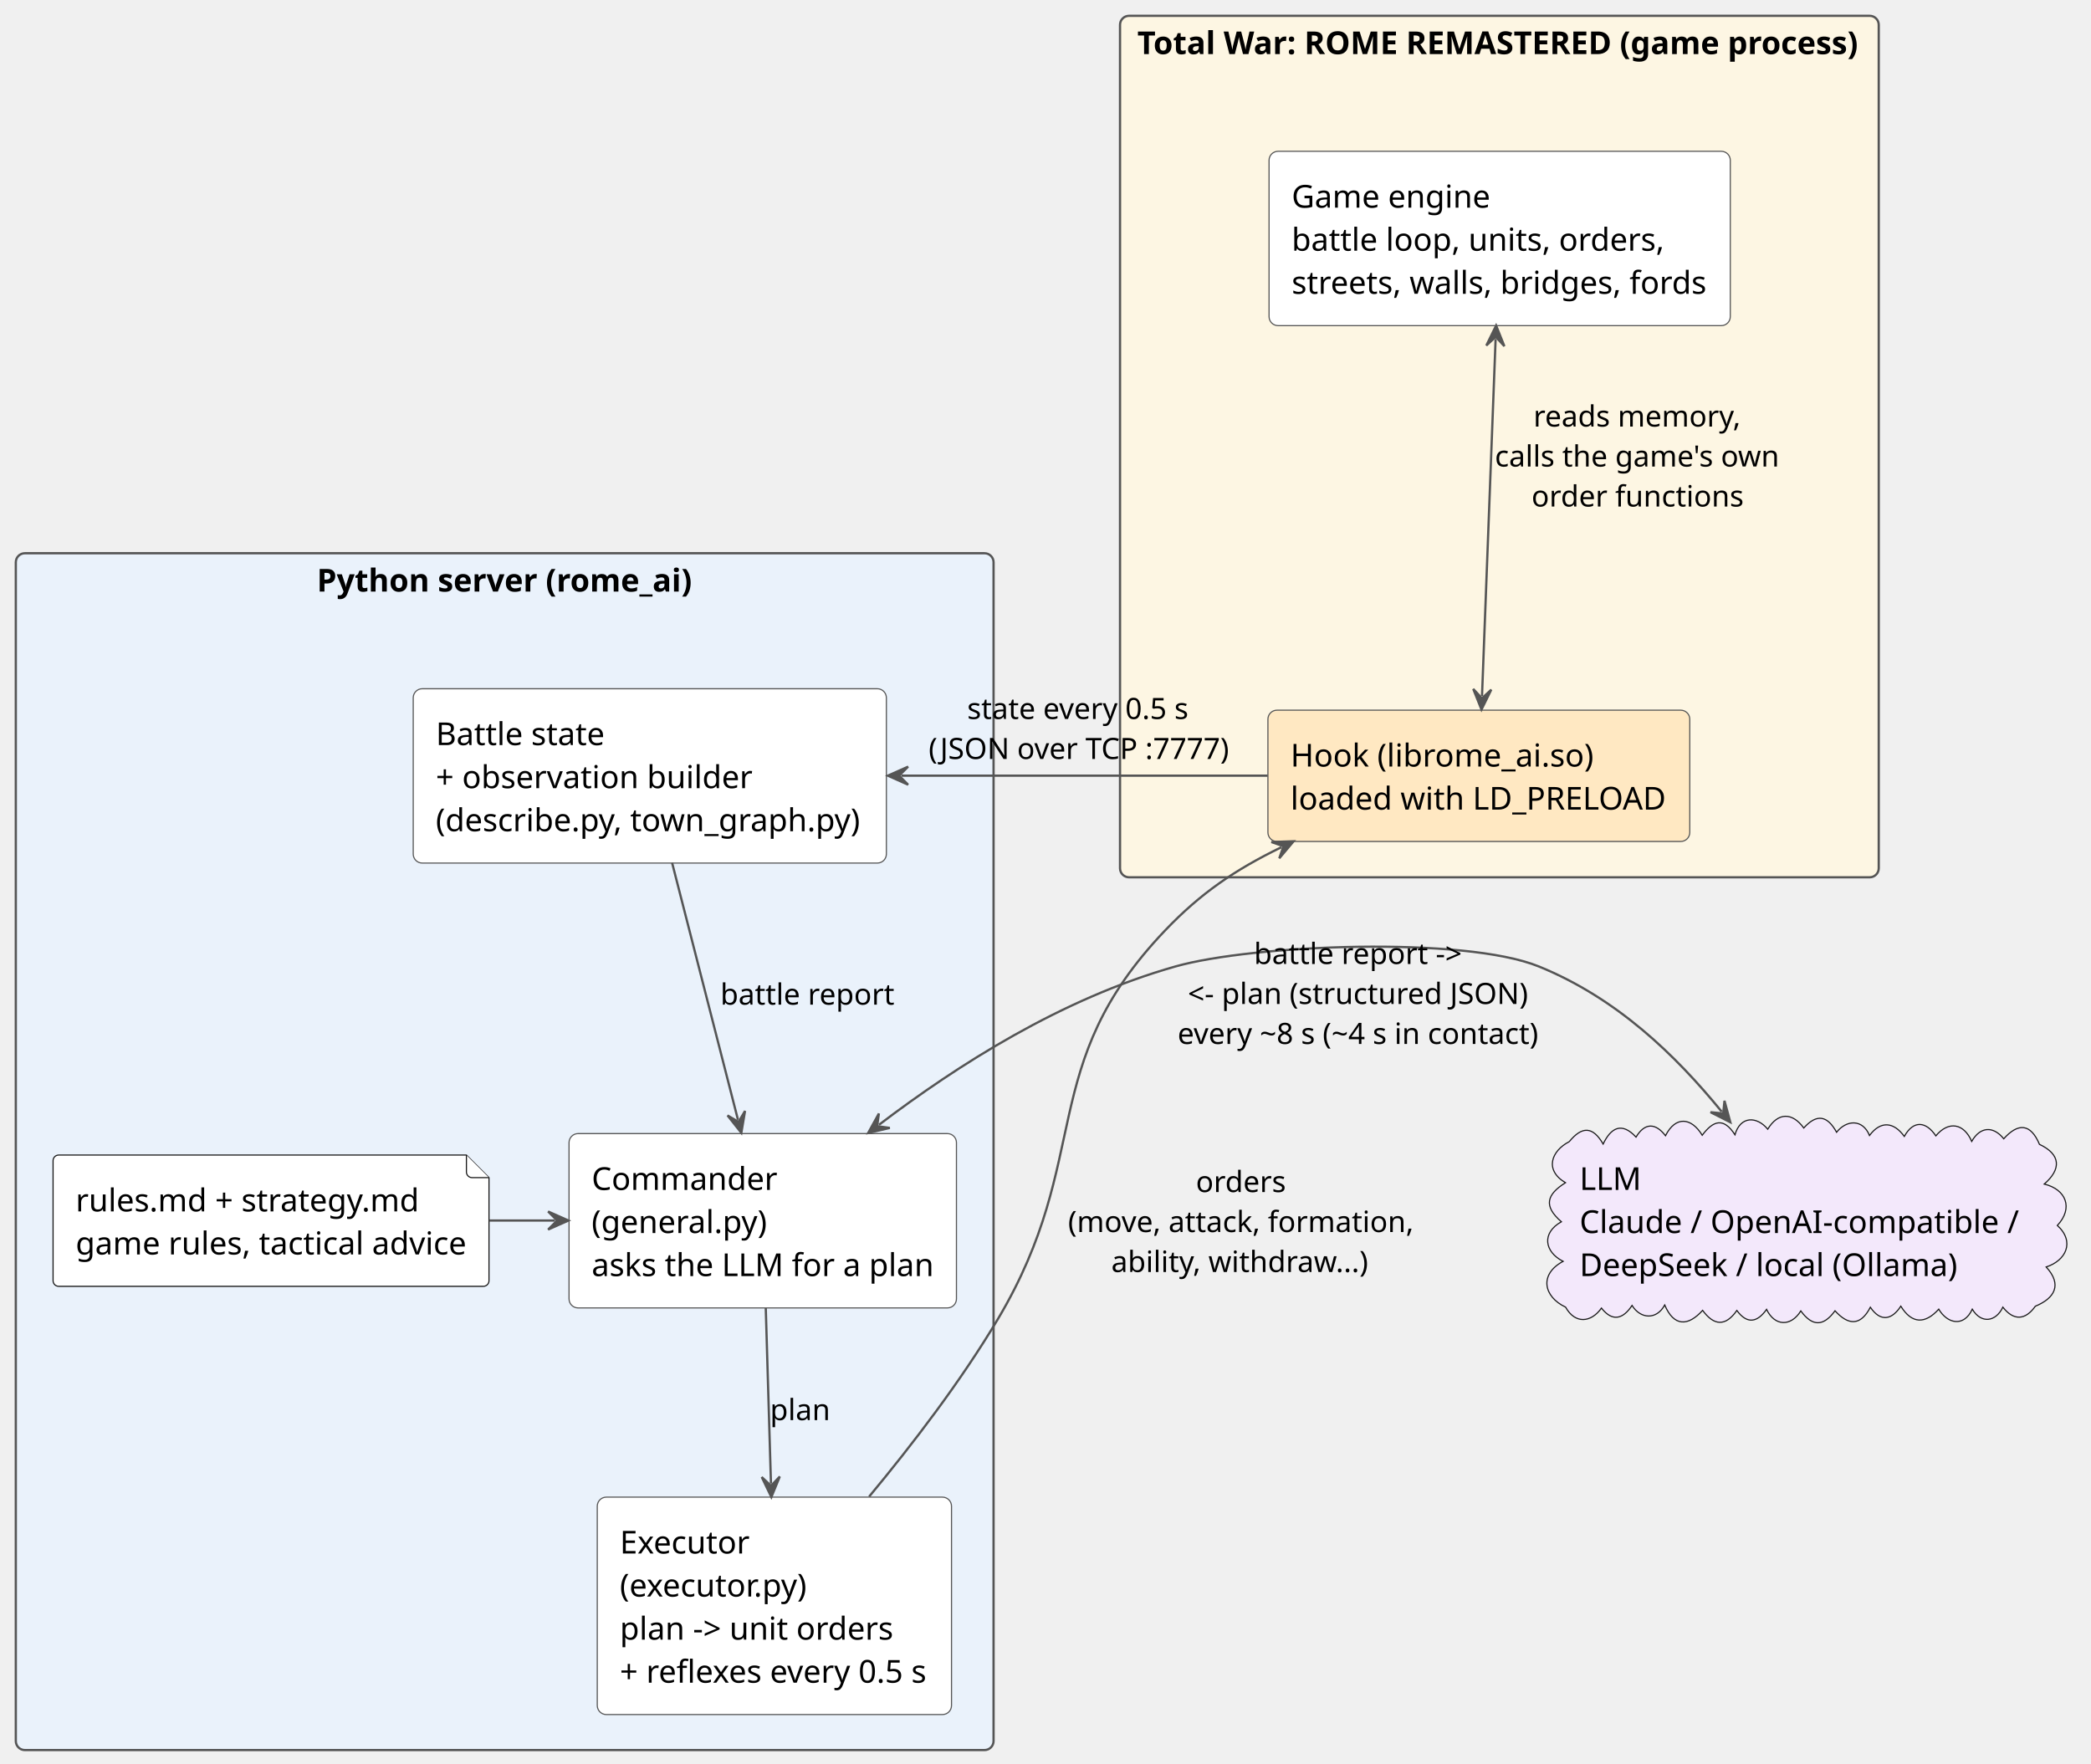
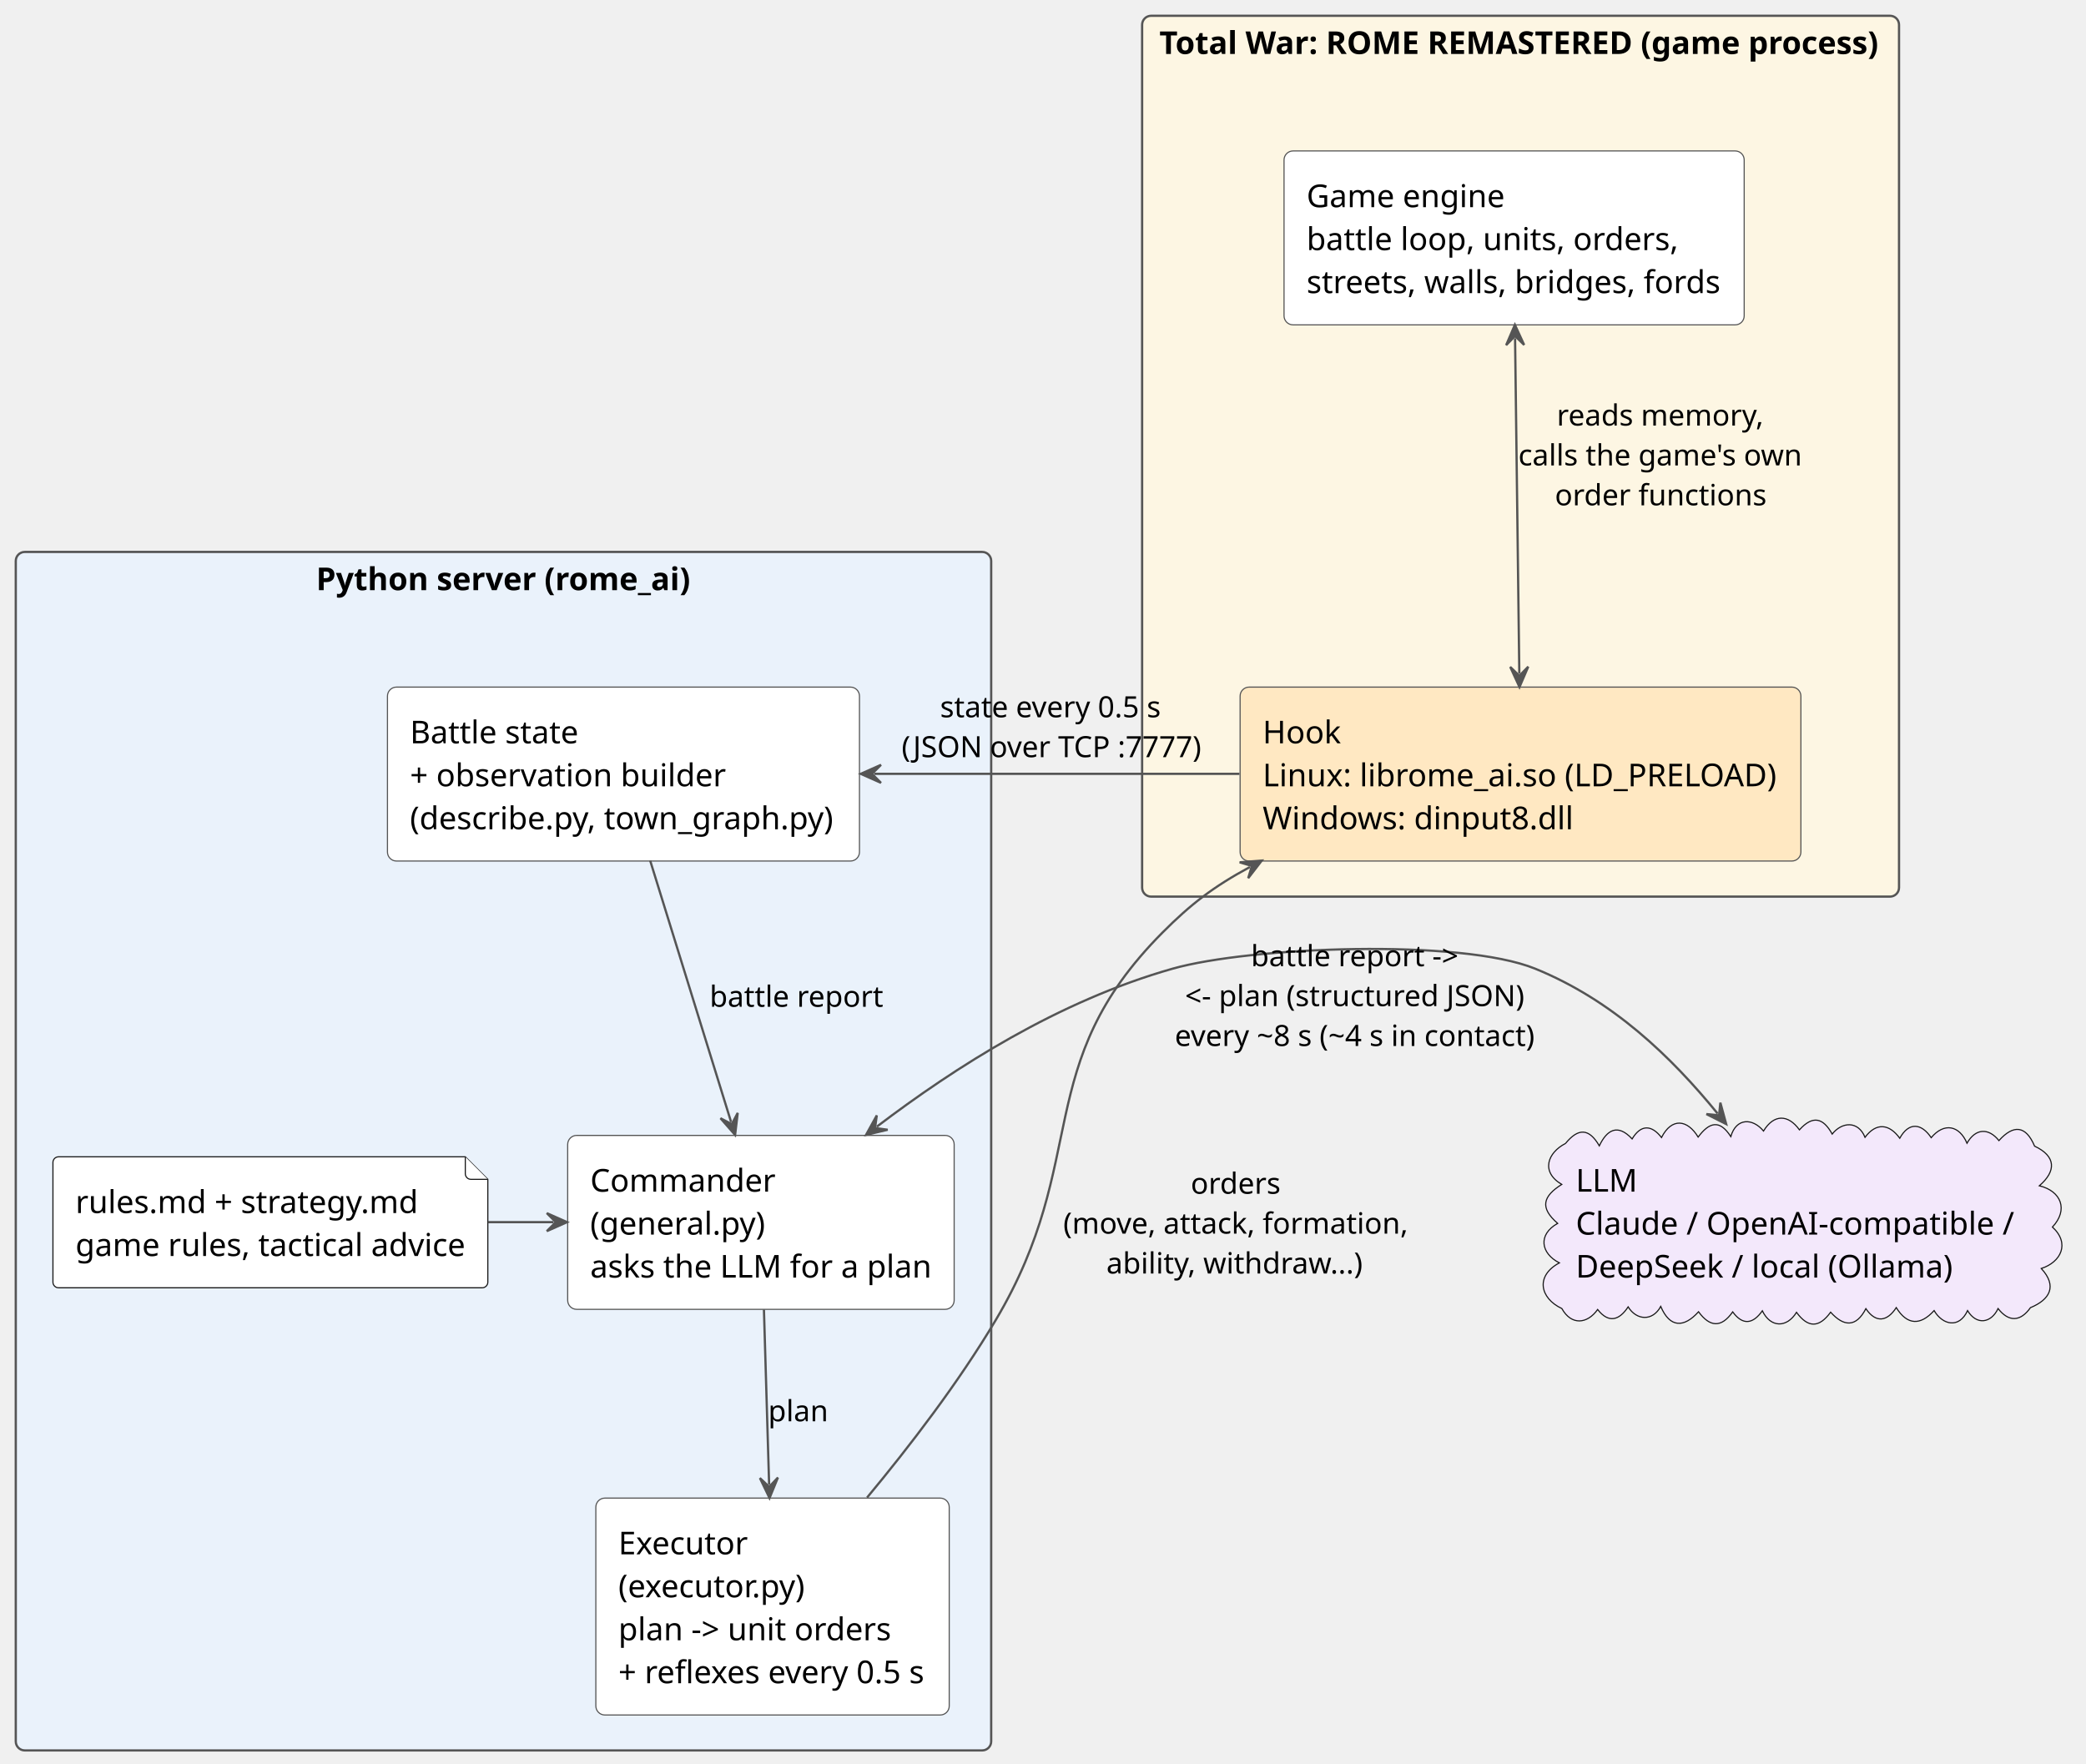
- <svg xmlns="http://www.w3.org/2000/svg" contentStyleType="text/css" data-diagram-type="DESCRIPTION" height="781px" preserveAspectRatio="none" style="width:926px;height:781px;background:#FFFFFF;" version="1.1" viewBox="0 0 926 781" width="926px" zoomAndPan="magnify">
+ <svg xmlns="http://www.w3.org/2000/svg" contentStyleType="text/css" data-diagram-type="DESCRIPTION" height="783px" preserveAspectRatio="none" style="width:926px;height:783px;background:#FFFFFF;" version="1.1" viewBox="0 0 926 783" width="926px" zoomAndPan="magnify">
  <defs />
  <g>
    <g class="cluster" data-entity="game" data-source-line="11" data-uid="ent0002" id="cluster_game">
-       <rect fill="#FDF6E3" height="381.5" rx="4" ry="4" style="stroke:#555555;stroke-width:1;" width="336" x="496" y="7" />
-       <text fill="#000000" font-family="Sans" font-size="14" font-weight="bold" lengthAdjust="spacing" textLength="320.683" x="503.659" y="23.966">Total War: ROME REMASTERED (game process)</text>
+       <rect fill="#FDF6E3" height="391" rx="4" ry="4" style="stroke:#555555;stroke-width:1;" width="336" x="507" y="7" />
+       <text fill="#000000" font-family="Sans" font-size="14" font-weight="bold" lengthAdjust="spacing" textLength="320.683" x="514.659" y="23.966">Total War: ROME REMASTERED (game process)</text>
    </g>
    <g class="cluster" data-entity="server" data-source-line="16" data-uid="ent0005" id="cluster_server">
-       <rect fill="#EAF2FB" height="530" rx="4" ry="4" style="stroke:#555555;stroke-width:1;" width="433" x="7" y="245" />
+       <rect fill="#EAF2FB" height="532" rx="4" ry="4" style="stroke:#555555;stroke-width:1;" width="433" x="7" y="245" />
      <text fill="#000000" font-family="Sans" font-size="14" font-weight="bold" lengthAdjust="spacing" textLength="166.375" x="140.312" y="261.966">Python server (rome_ai)</text>
    </g>
    <g class="entity" data-entity="engine" data-source-line="12" data-uid="ent0003" id="entity_engine">
-       <rect fill="#FFFFFF" height="77.204" rx="4" ry="4" style="stroke:#555555;stroke-width:0.5;" width="204.267" x="562" y="67" />
-       <text fill="#000000" font-family="Sans" font-size="14" lengthAdjust="spacing" textLength="87.99" x="572" y="91.966">Game engine</text>
-       <text fill="#000000" font-family="Sans" font-size="14" lengthAdjust="spacing" textLength="165.339" x="572" y="111.034">battle loop, units, orders,</text>
-       <text fill="#000000" font-family="Sans" font-size="14" lengthAdjust="spacing" textLength="184.267" x="572" y="130.102">streets, walls, bridges, fords</text>
+       <rect fill="#FFFFFF" height="77.204" rx="4" ry="4" style="stroke:#555555;stroke-width:0.5;" width="204.267" x="570" y="67" />
+       <text fill="#000000" font-family="Sans" font-size="14" lengthAdjust="spacing" textLength="87.99" x="580" y="91.966">Game engine</text>
+       <text fill="#000000" font-family="Sans" font-size="14" lengthAdjust="spacing" textLength="165.339" x="580" y="111.034">battle loop, units, orders,</text>
+       <text fill="#000000" font-family="Sans" font-size="14" lengthAdjust="spacing" textLength="184.267" x="580" y="130.102">streets, walls, bridges, fords</text>
    </g>
    <g class="entity" data-entity="hook" data-source-line="13" data-uid="ent0004" id="entity_hook">
-       <rect fill="#FFE8C2" height="58.136" rx="4" ry="4" style="stroke:#555555;stroke-width:0.5;" width="186.823" x="561.5" y="314.5" />
-       <text fill="#000000" font-family="Sans" font-size="14" lengthAdjust="spacing" textLength="134.512" x="571.5" y="339.466">Hook (librome_ai.so)</text>
-       <text fill="#000000" font-family="Sans" font-size="14" lengthAdjust="spacing" textLength="166.823" x="571.5" y="358.534">loaded with LD_PRELOAD</text>
+       <rect fill="#FFE8C2" height="77.204" rx="4" ry="4" style="stroke:#555555;stroke-width:0.5;" width="248.941" x="550.5" y="305" />
+       <text fill="#000000" font-family="Sans" font-size="14" lengthAdjust="spacing" textLength="34.79" x="560.5" y="329.966">Hook</text>
+       <text fill="#000000" font-family="Sans" font-size="14" lengthAdjust="spacing" textLength="228.941" x="560.5" y="349.034">Linux: librome_ai.so (LD_PRELOAD)</text>
+       <text fill="#000000" font-family="Sans" font-size="14" lengthAdjust="spacing" textLength="138.25" x="560.5" y="368.102">Windows: dinput8.dll</text>
    </g>
    <g class="entity" data-entity="obs" data-source-line="17" data-uid="ent0006" id="entity_obs">
-       <rect fill="#FFFFFF" height="77.204" rx="4" ry="4" style="stroke:#555555;stroke-width:0.5;" width="209.531" x="183" y="305" />
-       <text fill="#000000" font-family="Sans" font-size="14" lengthAdjust="spacing" textLength="74.774" x="193" y="329.966">Battle state</text>
-       <text fill="#000000" font-family="Sans" font-size="14" lengthAdjust="spacing" textLength="140.28" x="193" y="349.034">+ observation builder</text>
-       <text fill="#000000" font-family="Sans" font-size="14" lengthAdjust="spacing" textLength="189.531" x="193" y="368.102">(describe.py, town_graph.py)</text>
+       <rect fill="#FFFFFF" height="77.204" rx="4" ry="4" style="stroke:#555555;stroke-width:0.5;" width="209.531" x="172" y="305" />
+       <text fill="#000000" font-family="Sans" font-size="14" lengthAdjust="spacing" textLength="74.774" x="182" y="329.966">Battle state</text>
+       <text fill="#000000" font-family="Sans" font-size="14" lengthAdjust="spacing" textLength="140.28" x="182" y="349.034">+ observation builder</text>
+       <text fill="#000000" font-family="Sans" font-size="14" lengthAdjust="spacing" textLength="189.531" x="182" y="368.102">(describe.py, town_graph.py)</text>
    </g>
    <g class="entity" data-entity="general" data-source-line="18" data-uid="ent0007" id="entity_general">
-       <rect fill="#FFFFFF" height="77.204" rx="4" ry="4" style="stroke:#555555;stroke-width:0.5;" width="171.563" x="252" y="502" />
-       <text fill="#000000" font-family="Sans" font-size="14" lengthAdjust="spacing" textLength="82.292" x="262" y="526.966">Commander</text>
-       <text fill="#000000" font-family="Sans" font-size="14" lengthAdjust="spacing" textLength="78.204" x="262" y="546.034">(general.py)</text>
-       <text fill="#000000" font-family="Sans" font-size="14" lengthAdjust="spacing" textLength="151.563" x="262" y="565.102">asks the LLM for a plan</text>
+       <rect fill="#FFFFFF" height="77.204" rx="4" ry="4" style="stroke:#555555;stroke-width:0.5;" width="171.563" x="252" y="504" />
+       <text fill="#000000" font-family="Sans" font-size="14" lengthAdjust="spacing" textLength="82.292" x="262" y="528.966">Commander</text>
+       <text fill="#000000" font-family="Sans" font-size="14" lengthAdjust="spacing" textLength="78.204" x="262" y="548.034">(general.py)</text>
+       <text fill="#000000" font-family="Sans" font-size="14" lengthAdjust="spacing" textLength="151.563" x="262" y="567.102">asks the LLM for a plan</text>
    </g>
    <g class="entity" data-entity="executor" data-source-line="19" data-uid="ent0008" id="entity_executor">
-       <rect fill="#FFFFFF" height="96.272" rx="4" ry="4" style="stroke:#555555;stroke-width:0.5;" width="156.877" x="264.5" y="663" />
-       <text fill="#000000" font-family="Sans" font-size="14" lengthAdjust="spacing" textLength="57.764" x="274.5" y="687.966">Executor</text>
-       <text fill="#000000" font-family="Sans" font-size="14" lengthAdjust="spacing" textLength="85.778" x="274.5" y="707.034">(executor.py)</text>
-       <text fill="#000000" font-family="Sans" font-size="14" lengthAdjust="spacing" textLength="121.379" x="274.5" y="726.102">plan -&gt; unit orders</text>
-       <text fill="#000000" font-family="Sans" font-size="14" lengthAdjust="spacing" textLength="136.877" x="274.5" y="745.17">+ reflexes every 0.5 s</text>
+       <rect fill="#FFFFFF" height="96.272" rx="4" ry="4" style="stroke:#555555;stroke-width:0.5;" width="156.877" x="264.5" y="665" />
+       <text fill="#000000" font-family="Sans" font-size="14" lengthAdjust="spacing" textLength="57.764" x="274.5" y="689.966">Executor</text>
+       <text fill="#000000" font-family="Sans" font-size="14" lengthAdjust="spacing" textLength="85.778" x="274.5" y="709.034">(executor.py)</text>
+       <text fill="#000000" font-family="Sans" font-size="14" lengthAdjust="spacing" textLength="121.379" x="274.5" y="728.102">plan -&gt; unit orders</text>
+       <text fill="#000000" font-family="Sans" font-size="14" lengthAdjust="spacing" textLength="136.877" x="274.5" y="747.17">+ reflexes every 0.5 s</text>
    </g>
    <g class="entity" data-entity="rules" data-source-line="20" data-uid="ent0009" id="entity_rules">
-       <path d="M23.5,514 L23.5,567.136 A2.5,2.5 0 0 0 26,569.636 L214.053,569.636 A2.5,2.5 0 0 0 216.553,567.136 L216.553,521.5 L206.553,511.5 L26,511.5 A2.5,2.5 0 0 0 23.5,514" fill="#FFFFFF" style="stroke:#181818;stroke-width:0.5;" />
-       <path d="M206.553,511.5 L206.553,519 A2.5,2.5 0 0 0 209.053,521.5 L216.553,521.5" fill="#FFFFFF" style="stroke:#181818;stroke-width:0.5;" />
-       <text fill="#000000" font-family="Sans" font-size="14" lengthAdjust="spacing" textLength="152.935" x="33.5" y="536.466">rules.md + strategy.md</text>
-       <text fill="#000000" font-family="Sans" font-size="14" lengthAdjust="spacing" textLength="173.053" x="33.5" y="555.534">game rules, tactical advice</text>
+       <path d="M23.5,516 L23.5,569.136 A2.5,2.5 0 0 0 26,571.636 L214.053,571.636 A2.5,2.5 0 0 0 216.553,569.136 L216.553,523.5 L206.553,513.5 L26,513.5 A2.5,2.5 0 0 0 23.5,516" fill="#FFFFFF" style="stroke:#181818;stroke-width:0.5;" />
+       <path d="M206.553,513.5 L206.553,521 A2.5,2.5 0 0 0 209.053,523.5 L216.553,523.5" fill="#FFFFFF" style="stroke:#181818;stroke-width:0.5;" />
+       <text fill="#000000" font-family="Sans" font-size="14" lengthAdjust="spacing" textLength="152.935" x="33.5" y="538.466">rules.md + strategy.md</text>
+       <text fill="#000000" font-family="Sans" font-size="14" lengthAdjust="spacing" textLength="173.053" x="33.5" y="557.534">game rules, tactical advice</text>
    </g>
    <g class="entity" data-entity="llm" data-source-line="23" data-uid="ent0010" id="entity_llm">
-       <path d="M694.935,505.58 C700.584,498.695 705.338,498.684 709.955,506.625 C713.356,499.461 718.153,496.675 724.516,503.555 C728.392,497.116 733.107,497.186 737.561,502.937 C742.096,493.996 749.081,494.904 753.827,502.733 C758.678,496.256 763.262,494.643 768.323,502.522 C770.721,494.131 778.029,494.225 782.844,500.053 C787.424,492.518 793.732,492.54 798.795,499.522 C804.637,493.027 809.284,494.058 813.333,501.406 C817.646,495.934 824.867,495.386 827.908,502.84 C832.906,496.154 838.674,496.847 843.323,503.252 C847.4,495.903 852.962,496.582 857.285,503.002 C862.994,496.191 869.752,497.495 873.172,505.462 C876.877,498.945 882.63,498.429 887.35,504.299 C893.793,497.123 899.29,497.532 903.178,506.762 C912.723,511.253 912.864,517.803 905.297,524.355 C914.979,526.707 918.291,534.978 911.101,542.676 C919.033,549.964 914.866,558.261 906.155,561.076 C913.404,568.958 909.88,574.939 901.347,578.455 C896.926,584.694 891.736,584.98 886.968,578.86 C883.885,585.397 877.397,586.359 873.427,579.776 C869.647,587.926 862.331,586.139 858.572,579.755 C852.542,586.428 846.658,586.338 841.773,578.435 C837.768,584.614 832.735,585.471 828.283,578.908 C823.943,587.306 818.467,586.942 812.64,580.472 C807.539,587.457 802.653,587.571 797.491,580.537 C793.169,587.519 785.988,587.469 782.322,579.854 C778.231,585.678 773.692,586.512 769.164,580.334 C764.096,587.551 759.024,587.12 754.002,580.285 C747.547,587.422 741.309,587.544 737.217,577.918 C733.626,584.592 726.51,584.162 722.75,578.111 C718.859,584.024 714.155,585.594 709.21,579.279 C704.601,585.762 697.549,586.44 693.319,578.851 C683.534,574.234 681.514,564.311 692.218,558.58 C683.927,554.358 682.605,546.006 691.461,541.044 C683.383,534.078 684.946,528.995 693.276,523.751 C683.78,518.141 687.066,509.605 694.935,505.58" fill="#F3E8FB" style="stroke:#181818;stroke-width:0.5;" />
-       <text fill="#000000" font-family="Sans" font-size="14" lengthAdjust="spacing" textLength="27.37" x="699.5" y="526.966">LLM</text>
-       <text fill="#000000" font-family="Sans" font-size="14" lengthAdjust="spacing" textLength="194.627" x="699.5" y="546.034">Claude / OpenAI-compatible /</text>
-       <text fill="#000000" font-family="Sans" font-size="14" lengthAdjust="spacing" textLength="167.327" x="699.5" y="565.102">DeepSeek / local (Ollama)</text>
+       <path d="M694.935,507.58 C700.584,500.695 705.338,500.684 709.955,508.625 C713.356,501.461 718.153,498.675 724.516,505.555 C728.392,499.116 733.107,499.186 737.561,504.937 C742.096,495.996 749.081,496.904 753.827,504.733 C758.678,498.256 763.262,496.643 768.323,504.522 C770.721,496.131 778.029,496.225 782.844,502.053 C787.424,494.518 793.732,494.54 798.795,501.522 C804.637,495.027 809.284,496.058 813.333,503.406 C817.646,497.934 824.867,497.386 827.908,504.84 C832.906,498.154 838.674,498.847 843.323,505.252 C847.4,497.903 852.962,498.582 857.285,505.002 C862.994,498.191 869.752,499.495 873.172,507.462 C876.877,500.945 882.63,500.429 887.35,506.299 C893.793,499.123 899.29,499.532 903.178,508.762 C912.723,513.253 912.864,519.803 905.297,526.355 C914.979,528.707 918.291,536.978 911.101,544.676 C919.033,551.964 914.866,560.261 906.155,563.076 C913.404,570.958 909.88,576.939 901.347,580.455 C896.926,586.694 891.736,586.98 886.968,580.86 C883.885,587.397 877.397,588.359 873.427,581.776 C869.647,589.926 862.331,588.139 858.572,581.755 C852.542,588.428 846.658,588.338 841.773,580.435 C837.768,586.614 832.735,587.471 828.283,580.908 C823.943,589.306 818.467,588.942 812.64,582.472 C807.539,589.457 802.653,589.571 797.491,582.537 C793.169,589.519 785.988,589.469 782.322,581.854 C778.231,587.678 773.692,588.512 769.164,582.334 C764.096,589.551 759.024,589.12 754.002,582.285 C747.547,589.422 741.309,589.544 737.217,579.918 C733.626,586.592 726.51,586.162 722.75,580.111 C718.859,586.024 714.155,587.594 709.21,581.279 C704.601,587.762 697.549,588.44 693.319,580.851 C683.534,576.234 681.514,566.311 692.218,560.58 C683.927,556.358 682.605,548.006 691.461,543.044 C683.383,536.078 684.946,530.995 693.276,525.751 C683.78,520.141 687.066,511.605 694.935,507.58" fill="#F3E8FB" style="stroke:#181818;stroke-width:0.5;" />
+       <text fill="#000000" font-family="Sans" font-size="14" lengthAdjust="spacing" textLength="27.37" x="699.5" y="528.966">LLM</text>
+       <text fill="#000000" font-family="Sans" font-size="14" lengthAdjust="spacing" textLength="194.627" x="699.5" y="548.034">Claude / OpenAI-compatible /</text>
+       <text fill="#000000" font-family="Sans" font-size="14" lengthAdjust="spacing" textLength="167.327" x="699.5" y="567.102">DeepSeek / local (Ollama)</text>
    </g>
    <g class="link" data-entity-1="engine" data-entity-2="hook" data-source-line="25" data-uid="lnk11" id="link_engine_hook">
-       <path d="M662.332,150.156 C660.532,197.526 657.929,265.794 656.309,308.244" fill="none" id="engine-hook" style="stroke:#555555;stroke-width:1;" />
-       <polygon fill="#555555" points="662.56,144.16,658.221,153.002,662.37,149.156,666.215,153.305,662.56,144.16" style="stroke:#555555;stroke-width:1;" />
-       <polygon fill="#555555" points="656.08,314.24,660.42,305.399,656.271,309.244,652.426,305.094,656.08,314.24" style="stroke:#555555;stroke-width:1;" />
-       <text fill="#000000" font-family="Sans" font-size="13" lengthAdjust="spacing" textLength="92.586" x="679.062" y="188.897">reads memory,</text>
-       <text fill="#000000" font-family="Sans" font-size="13" lengthAdjust="spacing" textLength="126.711" x="662" y="206.603">calls the game's own</text>
-       <text fill="#000000" font-family="Sans" font-size="13" lengthAdjust="spacing" textLength="94.263" x="678.224" y="224.309">order functions</text>
+       <path d="M672.556,150.16 C673.116,194.269 673.884,254.921 674.444,298.981" fill="none" id="engine-hook" style="stroke:#555555;stroke-width:1;" />
+       <polygon fill="#555555" points="672.48,144.16,668.595,153.21,672.543,149.16,676.594,153.108,672.48,144.16" style="stroke:#555555;stroke-width:1;" />
+       <polygon fill="#555555" points="674.52,304.98,678.405,295.93,674.457,299.98,670.406,296.032,674.52,304.98" style="stroke:#555555;stroke-width:1;" />
+       <text fill="#000000" font-family="Sans" font-size="13" lengthAdjust="spacing" textLength="92.586" x="691.062" y="188.897">reads memory,</text>
+       <text fill="#000000" font-family="Sans" font-size="13" lengthAdjust="spacing" textLength="126.711" x="674" y="206.603">calls the game's own</text>
+       <text fill="#000000" font-family="Sans" font-size="13" lengthAdjust="spacing" textLength="94.263" x="690.224" y="224.309">order functions</text>
    </g>
    <g class="link" data-entity-1="hook" data-entity-2="obs" data-source-line="26" data-uid="lnk12" id="link_hook_obs">
-       <path d="M561.39,343.5 C510.04,343.5 452.23,343.5 399.17,343.5" fill="none" id="hook-to-obs" style="stroke:#555555;stroke-width:1;" />
-       <polygon fill="#555555" points="393.17,343.5,402.17,347.5,398.17,343.5,402.17,339.5,393.17,343.5" style="stroke:#555555;stroke-width:1;" />
-       <text fill="#000000" font-family="Sans" font-size="13" lengthAdjust="spacing" textLength="98.228" x="428.319" y="318.397">state every 0.5 s</text>
-       <text fill="#000000" font-family="Sans" font-size="13" lengthAdjust="spacing" textLength="132.366" x="411.25" y="336.103">(JSON over TCP :7777)</text>
+       <path d="M550.2,343.5 C496.19,343.5 439.68,343.5 388.09,343.5" fill="none" id="hook-to-obs" style="stroke:#555555;stroke-width:1;" />
+       <polygon fill="#555555" points="382.09,343.5,391.09,347.5,387.09,343.5,391.09,339.5,382.09,343.5" style="stroke:#555555;stroke-width:1;" />
+       <text fill="#000000" font-family="Sans" font-size="13" lengthAdjust="spacing" textLength="98.228" x="417.319" y="318.397">state every 0.5 s</text>
+       <text fill="#000000" font-family="Sans" font-size="13" lengthAdjust="spacing" textLength="132.366" x="400.25" y="336.103">(JSON over TCP :7777)</text>
    </g>
    <g class="link" data-entity-1="obs" data-entity-2="general" data-source-line="27" data-uid="lnk13" id="link_obs_general">
-       <path d="M297.64,382.1 C306.47,416.52 317.97,461.388 326.81,495.878" fill="none" id="obs-to-general" style="stroke:#555555;stroke-width:1;" />
-       <polygon fill="#555555" points="328.3,501.69,329.94,491.979,327.059,496.847,322.191,493.965,328.3,501.69" style="stroke:#555555;stroke-width:1;" />
-       <text fill="#000000" font-family="Sans" font-size="13" lengthAdjust="spacing" textLength="77.363" x="319" y="444.897">battle report</text>
+       <path d="M288.62,382.02 C299.44,416.96 313.705,463.048 324.545,498.058" fill="none" id="obs-to-general" style="stroke:#555555;stroke-width:1;" />
+       <polygon fill="#555555" points="326.32,503.79,327.479,494.01,324.841,499.014,319.837,496.376,326.32,503.79" style="stroke:#555555;stroke-width:1;" />
+       <text fill="#000000" font-family="Sans" font-size="13" lengthAdjust="spacing" textLength="77.363" x="315" y="446.897">battle report</text>
    </g>
    <g class="link" data-entity-1="rules" data-entity-2="general" data-source-line="28" data-uid="lnk14" id="link_rules_general">
-       <path d="M216.65,540.5 C228.34,540.5 234.04,540.5 245.73,540.5" fill="none" id="rules-to-general" style="stroke:#555555;stroke-width:1;" />
-       <polygon fill="#555555" points="251.73,540.5,242.73,536.5,246.73,540.5,242.73,544.5,251.73,540.5" style="stroke:#555555;stroke-width:1;" />
+       <path d="M216.65,542.5 C228.34,542.5 234.04,542.5 245.73,542.5" fill="none" id="rules-to-general" style="stroke:#555555;stroke-width:1;" />
+       <polygon fill="#555555" points="251.73,542.5,242.73,538.5,246.73,542.5,242.73,546.5,251.73,542.5" style="stroke:#555555;stroke-width:1;" />
    </g>
    <g class="link" data-entity-1="general" data-entity-2="llm" data-source-line="29" data-uid="lnk15" id="link_general_llm">
-       <path d="M389.24,498.114 C424.2,471.594 469.83,442.36 520.5,428 C554.92,418.24 648.36,414.53 681.5,428 C715.86,441.97 741.797,466.961 762.487,492.321" fill="none" id="general-llm" style="stroke:#555555;stroke-width:1;" />
-       <polygon fill="#555555" points="384.46,501.74,394.048,499.488,388.443,498.718,389.213,493.114,384.46,501.74" style="stroke:#555555;stroke-width:1;" />
-       <polygon fill="#555555" points="766.28,496.97,763.69,487.468,763.119,493.096,757.491,492.525,766.28,496.97" style="stroke:#555555;stroke-width:1;" />
-       <text fill="#000000" font-family="Sans" font-size="13" lengthAdjust="spacing" textLength="92.365" x="555.313" y="426.897">battle report -&gt;</text>
-       <text fill="#000000" font-family="Sans" font-size="13" lengthAdjust="spacing" textLength="150.943" x="526.024" y="444.603">&lt;- plan (structured JSON)</text>
-       <text fill="#000000" font-family="Sans" font-size="13" lengthAdjust="spacing" textLength="159.991" x="521.5" y="462.309">every ~8 s (~4 s in contact)</text>
+       <path d="M389.24,500.114 C424.2,473.594 469.83,444.36 520.5,430 C554.92,420.24 648.36,416.53 681.5,430 C715.86,443.97 741.797,468.961 762.487,494.321" fill="none" id="general-llm" style="stroke:#555555;stroke-width:1;" />
+       <polygon fill="#555555" points="384.46,503.74,394.048,501.488,388.443,500.718,389.213,495.114,384.46,503.74" style="stroke:#555555;stroke-width:1;" />
+       <polygon fill="#555555" points="766.28,498.97,763.69,489.468,763.119,495.096,757.491,494.525,766.28,498.97" style="stroke:#555555;stroke-width:1;" />
+       <text fill="#000000" font-family="Sans" font-size="13" lengthAdjust="spacing" textLength="92.365" x="555.313" y="428.897">battle report -&gt;</text>
+       <text fill="#000000" font-family="Sans" font-size="13" lengthAdjust="spacing" textLength="150.943" x="526.024" y="446.603">&lt;- plan (structured JSON)</text>
+       <text fill="#000000" font-family="Sans" font-size="13" lengthAdjust="spacing" textLength="159.991" x="521.5" y="464.309">every ~8 s (~4 s in contact)</text>
    </g>
    <g class="link" data-entity-1="general" data-entity-2="executor" data-source-line="30" data-uid="lnk16" id="link_general_executor">
-       <path d="M339.12,579.31 C339.86,604.06 340.643,630.573 341.423,656.983" fill="none" id="general-to-executor" style="stroke:#555555;stroke-width:1;" />
-       <polygon fill="#555555" points="341.6,662.98,345.333,653.866,341.452,657.982,337.336,654.102,341.6,662.98" style="stroke:#555555;stroke-width:1;" />
-       <text fill="#000000" font-family="Sans" font-size="13" lengthAdjust="spacing" textLength="26.676" x="341" y="628.897">plan</text>
+       <path d="M339.12,581.31 C339.86,606.06 340.643,632.573 341.423,658.983" fill="none" id="general-to-executor" style="stroke:#555555;stroke-width:1;" />
+       <polygon fill="#555555" points="341.6,664.98,345.333,655.866,341.452,659.982,337.336,656.102,341.6,664.98" style="stroke:#555555;stroke-width:1;" />
+       <text fill="#000000" font-family="Sans" font-size="13" lengthAdjust="spacing" textLength="26.676" x="341" y="630.897">plan</text>
    </g>
    <g class="link" data-entity-1="hook" data-entity-2="executor" data-source-line="31" data-uid="lnk18" id="link_hook_executor">
-       <path d="M567.485,375.175 C546.975,385.155 531.75,395.51 516,412 C458.52,472.18 484.51,512.46 442,584 C425.59,611.62 403.83,639.97 384.9,662.76" fill="none" id="hook-backto-executor" style="stroke:#555555;stroke-width:1;" />
-       <polygon fill="#555555" points="572.88,372.55,563.037,372.891,568.384,374.738,566.537,380.085,572.88,372.55" style="stroke:#555555;stroke-width:1;" />
-       <text fill="#000000" font-family="Sans" font-size="13" lengthAdjust="spacing" textLength="40.157" x="529.583" y="527.897">orders</text>
-       <text fill="#000000" font-family="Sans" font-size="13" lengthAdjust="spacing" textLength="153.322" x="473" y="545.603">(move, attack, formation,</text>
-       <text fill="#000000" font-family="Sans" font-size="13" lengthAdjust="spacing" textLength="115.063" x="492.13" y="563.309">ability, withdraw...)</text>
+       <path d="M554.833,384.865 C538.713,393.585 528.64,401.29 516,414 C457.33,473.01 484.51,514.46 442,586 C425.59,613.62 403.83,641.97 384.9,664.76" fill="none" id="hook-backto-executor" style="stroke:#555555;stroke-width:1;" />
+       <polygon fill="#555555" points="560.11,382.01,550.291,382.774,555.712,384.389,554.097,389.81,560.11,382.01" style="stroke:#555555;stroke-width:1;" />
+       <text fill="#000000" font-family="Sans" font-size="13" lengthAdjust="spacing" textLength="40.157" x="528.583" y="529.897">orders</text>
+       <text fill="#000000" font-family="Sans" font-size="13" lengthAdjust="spacing" textLength="153.322" x="472" y="547.603">(move, attack, formation,</text>
+       <text fill="#000000" font-family="Sans" font-size="13" lengthAdjust="spacing" textLength="115.063" x="491.13" y="565.309">ability, withdraw...)</text>
    </g>
  </g>
</svg>
